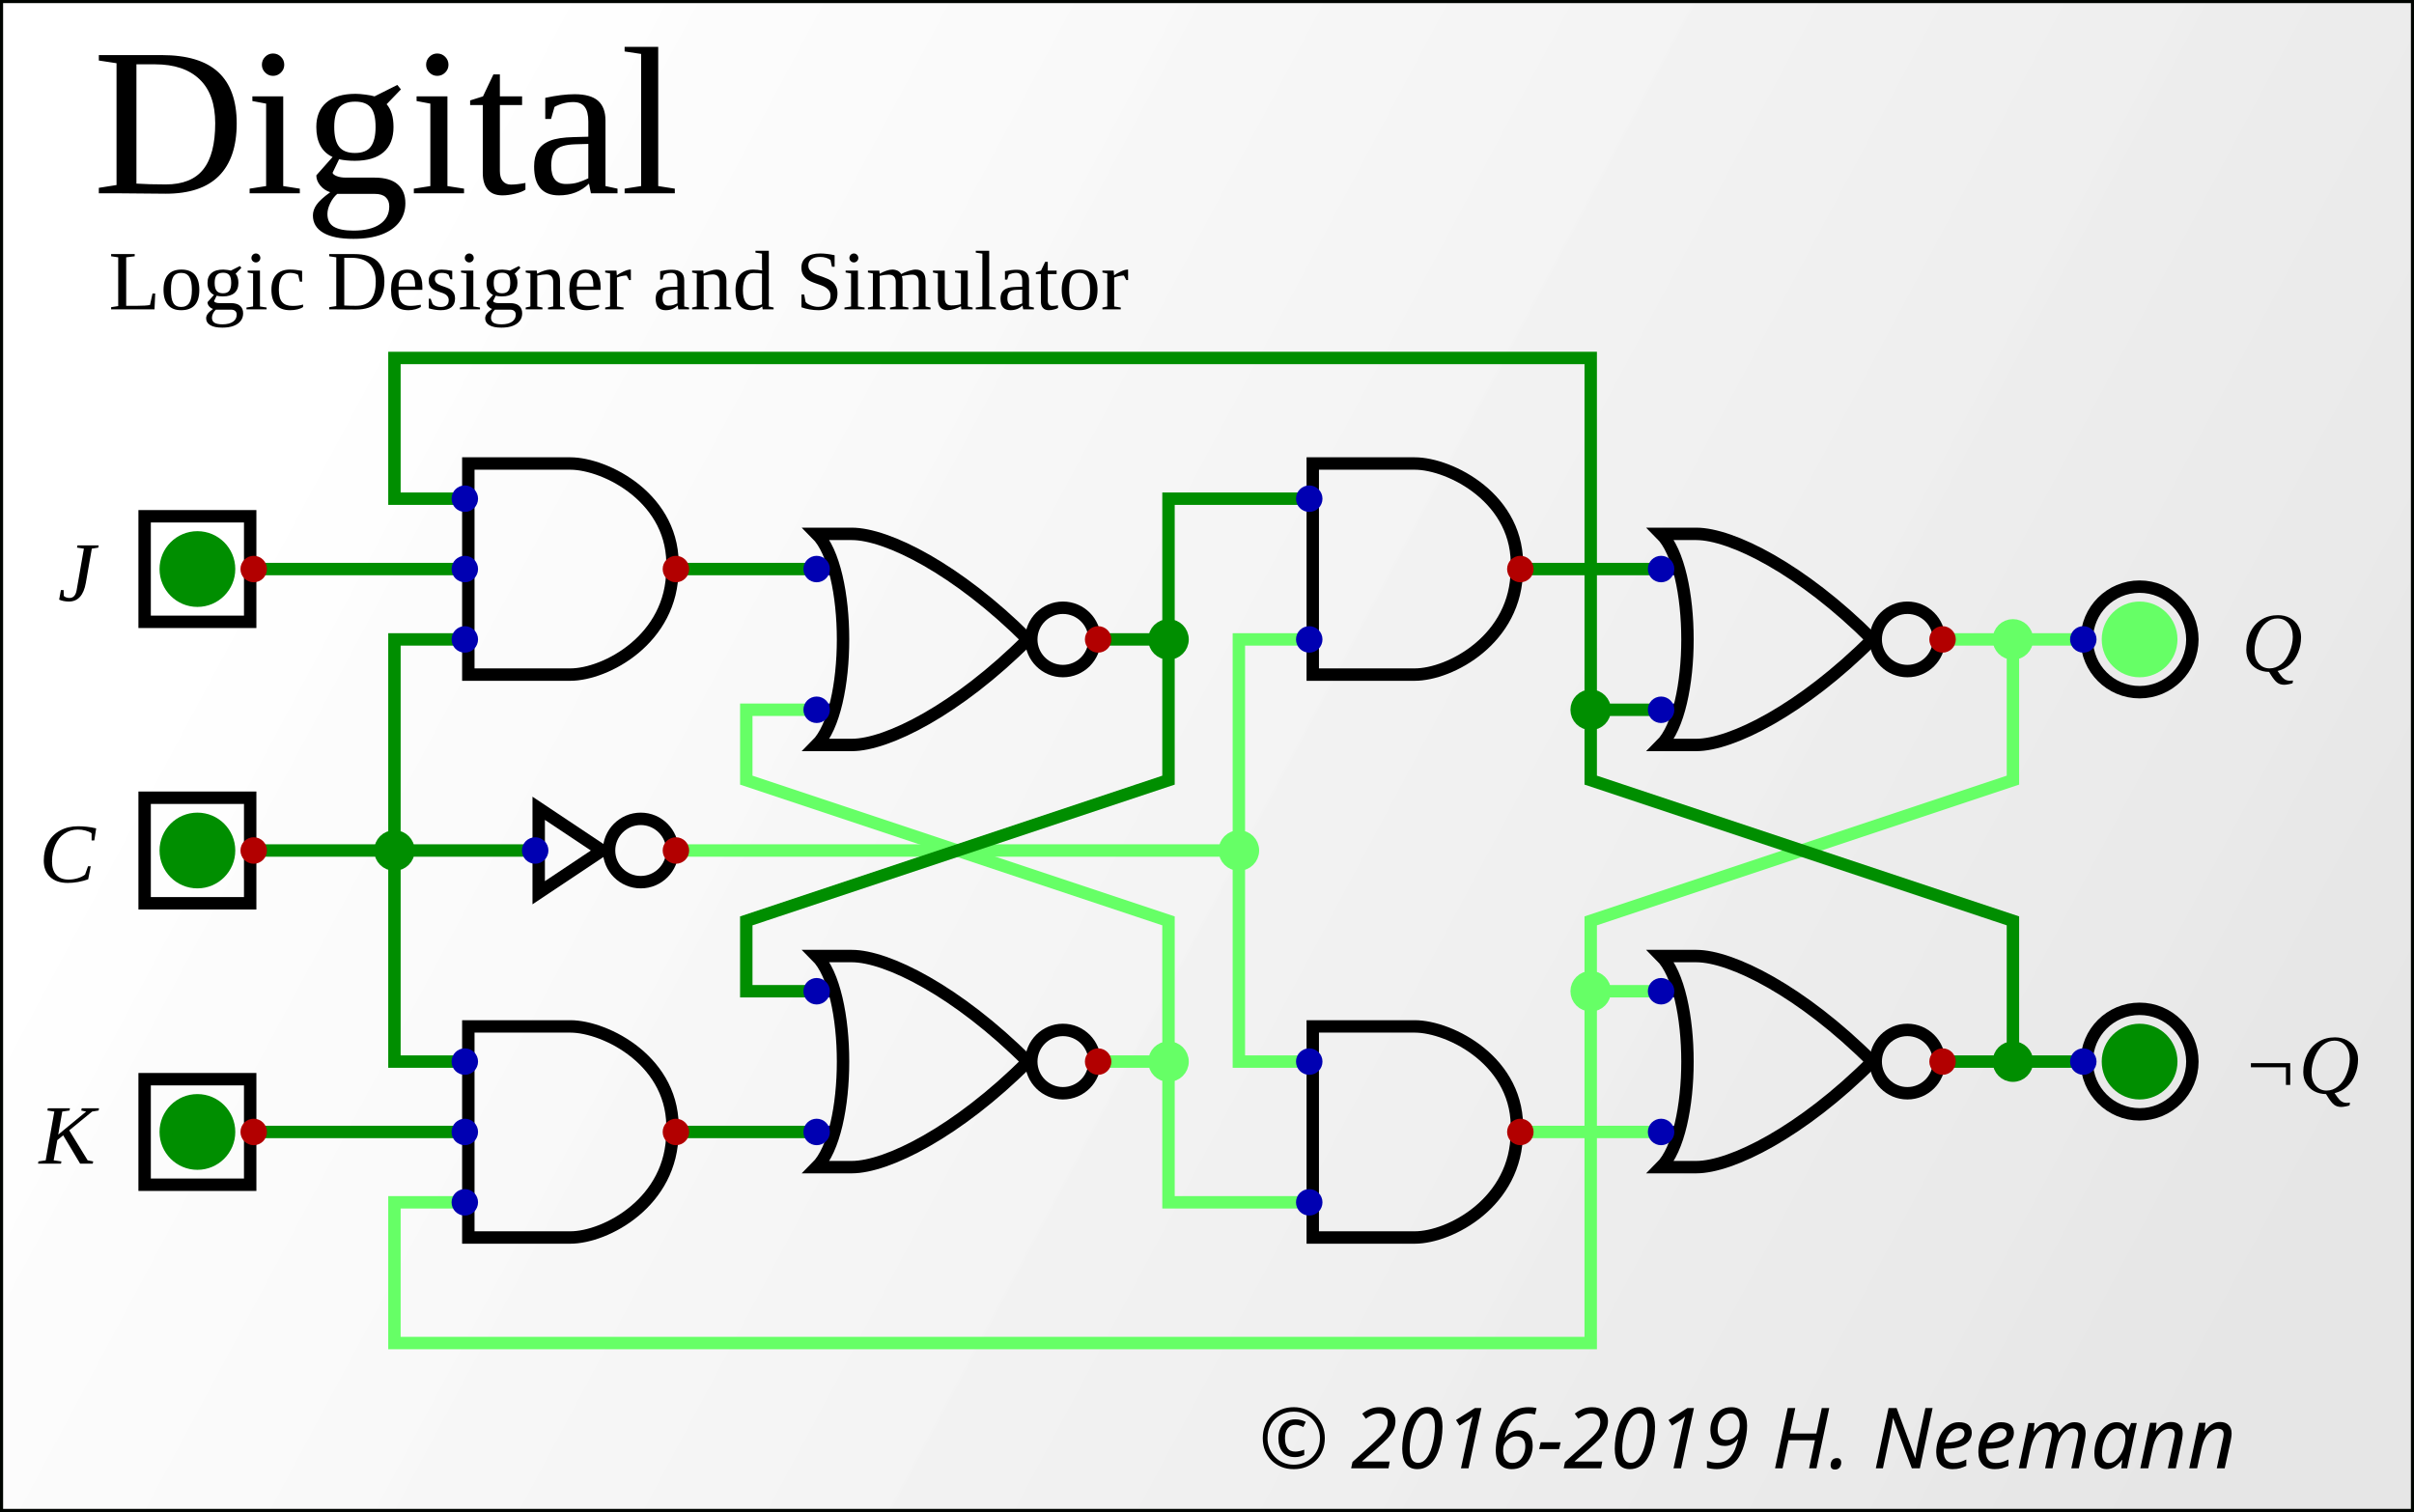
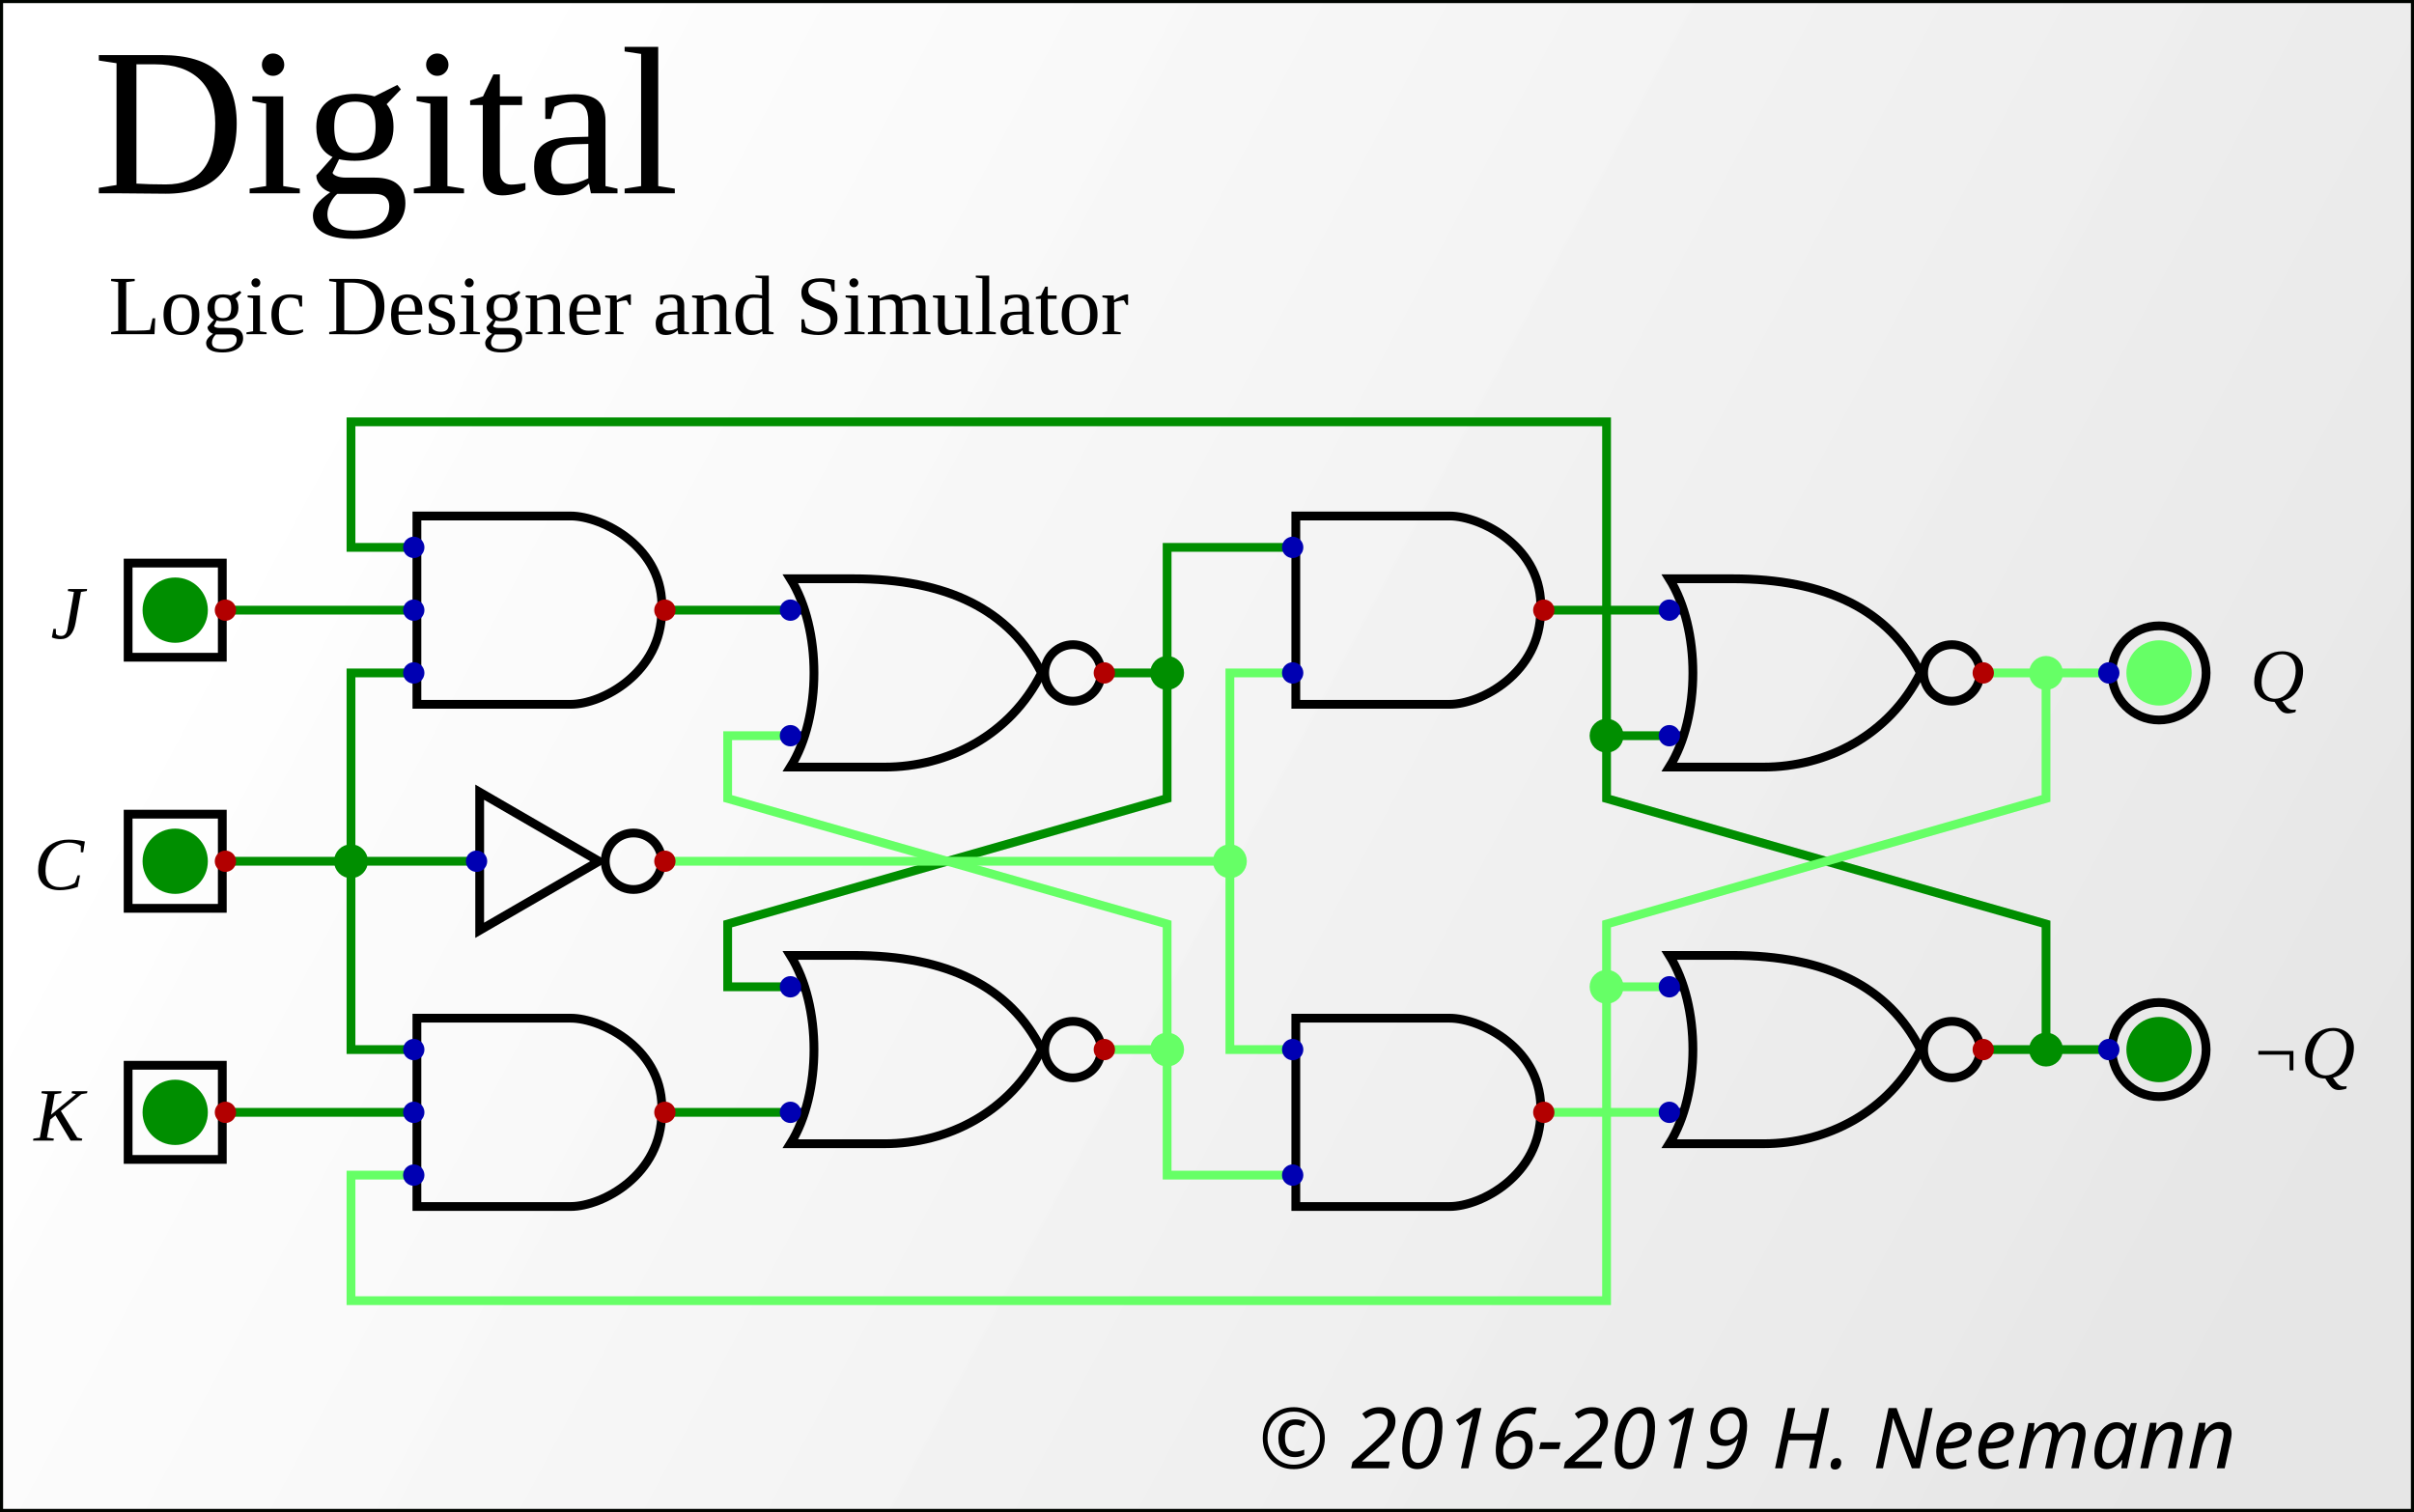
<svg xmlns="http://www.w3.org/2000/svg" xmlns:xlink="http://www.w3.org/1999/xlink" width="102.915mm" height="64.465mm" viewBox="36 -62 686.097 429.764" version="1.1" id="svg609">
  <defs id="defs613">
    <linearGradient id="linearGradient948">
      <stop style="stop-color:#e6e6e6;stop-opacity:1" offset="0" id="stop944" />
      <stop style="stop-color:#ffffff;stop-opacity:0.981" offset="1" id="stop946" />
    </linearGradient>
    <linearGradient xlink:href="#linearGradient948" id="linearGradient952" gradientUnits="userSpaceOnUse" x1="676.146" y1="324.448" x2="125.931" y2="30.915" />
  </defs>
  <rect style="color:#000000;display:inline;overflow:visible;visibility:visible;opacity:1;vector-effect:none;fill:url(#linearGradient952);fill-opacity:1;fill-rule:nonzero;stroke:#000400;stroke-width:1.764;stroke-linecap:butt;stroke-linejoin:miter;stroke-miterlimit:4;stroke-dasharray:none;stroke-dashoffset:0;stroke-opacity:1;marker:none;paint-order:markers fill stroke;enable-background:accumulate" id="rect125" width="686.097" height="429.764" x="36" y="-62" />
-   <g style="stroke-linecap:square" id="g601" transform="translate(6.895401,0.8819445)">
-     <g style="stroke-linecap:square" id="g597" transform="translate(-4.541016,7.055556)">
-       <text id="text595" style="font-size:60px;text-anchor:start;fill:#000000" y="-15" x="60">Digital</text>
-     </g>
-     <text id="text599" style="font-size:24px;text-anchor:start;fill:#000000" y="25.056" x="60">Logic Designer and Simulator</text>
+   <g transform="translate(2.354385,7.9375)" id="g597" style="stroke-linecap:square">
+     <text x="60" y="-15" style="font-size:60px;text-anchor:start;fill:#000000" id="text595">Digital</text>
  </g>
+   <text x="66.895" y="32.993" style="font-size:24px;text-anchor:start;fill:#000000;stroke-linecap:square" id="text599">Logic Designer and Simulator</text>
  <g style="stroke-linecap:square" id="g605" transform="translate(4.020833,-2.645833)">
    <text id="text603" style="font-size:24px;text-anchor:start;fill:#000000" y="358" x="389.709">
      <tspan style="font-style:italic;font-variant:normal;font-weight:normal;font-stretch:normal;font-family:sans-serif;-inkscape-font-specification:'sans-serif Italic'" id="tspan127">© 2016-2019 H. Neemann</tspan>
    </text>
  </g>
-   <g transform="translate(8.105953,-0.2532284)" id="g5930" style="stroke-width:3.528;stroke-miterlimit:4;stroke-dasharray:none">
-     <path d="m 380,180 v 60 h 20" id="path5436" style="fill:none;stroke:#66ff66;stroke-width:3.528;stroke-linecap:square;stroke-miterlimit:4;stroke-dasharray:none" />
-     <path d="m 340,240 h 20 V 200 L 240,160 v -20 h 20" id="path5438" style="fill:none;stroke:#66ff66;stroke-width:3.528;stroke-linecap:square;stroke-miterlimit:4;stroke-dasharray:none" />
-     <path d="m 460,260 h 40" id="path5440" style="fill:none;stroke:#66ff66;stroke-width:3.528;stroke-linecap:square;stroke-miterlimit:4;stroke-dasharray:none" />
-     <path d="m 220,180 h 160 v -60 h 20" id="path5442" style="fill:none;stroke:#66ff66;stroke-width:3.528;stroke-linecap:square;stroke-miterlimit:4;stroke-dasharray:none" />
-     <path d="m 580,120 h 20 20" id="path5444" style="fill:none;stroke:#66ff66;stroke-width:3.528;stroke-linecap:square;stroke-miterlimit:4;stroke-dasharray:none" />
-     <path d="m 360,240 v 40 h 40" id="path5446" style="fill:none;stroke:#66ff66;stroke-width:3.528;stroke-linecap:square;stroke-miterlimit:4;stroke-dasharray:none" />
-     <path d="m 600,120 v 40 l -120,40 v 20 h 20" id="path5448" style="fill:none;stroke:#66ff66;stroke-width:3.528;stroke-linecap:square;stroke-miterlimit:4;stroke-dasharray:none" />
-     <path d="M 480,220 V 320 H 140 v -40 h 20" id="path5450" style="fill:none;stroke:#66ff66;stroke-width:3.528;stroke-linecap:square;stroke-miterlimit:4;stroke-dasharray:none" />
-     <path d="m 260,100 h 4" id="path5452" style="fill:none;stroke:#0000b2;stroke-width:3.528;stroke-linecap:square;stroke-miterlimit:4;stroke-dasharray:none" />
-     <path d="m 260,140 h 4" id="path5454" style="fill:none;stroke:#0000b2;stroke-width:3.528;stroke-linecap:square;stroke-miterlimit:4;stroke-dasharray:none" />
-     <path d="m 260,220 h 4" id="path5456" style="fill:none;stroke:#0000b2;stroke-width:3.528;stroke-linecap:square;stroke-miterlimit:4;stroke-dasharray:none" />
-     <path d="m 260,260 h 4" id="path5458" style="fill:none;stroke:#0000b2;stroke-width:3.528;stroke-linecap:square;stroke-miterlimit:4;stroke-dasharray:none" />
-     <path d="m 500,100 h 4" id="path5460" style="fill:none;stroke:#0000b2;stroke-width:3.528;stroke-linecap:square;stroke-miterlimit:4;stroke-dasharray:none" />
-     <path d="m 500,140 h 4" id="path5462" style="fill:none;stroke:#0000b2;stroke-width:3.528;stroke-linecap:square;stroke-miterlimit:4;stroke-dasharray:none" />
-     <path d="m 500,220 h 4" id="path5464" style="fill:none;stroke:#0000b2;stroke-width:3.528;stroke-linecap:square;stroke-miterlimit:4;stroke-dasharray:none" />
-     <path d="m 500,260 h 4" id="path5466" style="fill:none;stroke:#0000b2;stroke-width:3.528;stroke-linecap:square;stroke-miterlimit:4;stroke-dasharray:none" />
-     <path d="m 480,140 v 20 l 120,40 v 40" id="path5468" style="fill:none;stroke:#008e00;stroke-width:3.528;stroke-linecap:square;stroke-miterlimit:4;stroke-dasharray:none" />
-     <path d="m 580,240 h 20 20" id="path5470" style="fill:none;stroke:#008e00;stroke-width:3.528;stroke-linecap:square;stroke-miterlimit:4;stroke-dasharray:none" />
-     <path d="m 220,260 h 40" id="path5472" style="fill:none;stroke:#008e00;stroke-width:3.528;stroke-linecap:square;stroke-miterlimit:4;stroke-dasharray:none" />
-     <path d="m 100,260 h 60" id="path5474" style="fill:none;stroke:#008e00;stroke-width:3.528;stroke-linecap:square;stroke-miterlimit:4;stroke-dasharray:none" />
-     <path d="m 100,100 h 60" id="path5476" style="fill:none;stroke:#008e00;stroke-width:3.528;stroke-linecap:square;stroke-miterlimit:4;stroke-dasharray:none" />
-     <path d="m 220,100 h 40" id="path5478" style="fill:none;stroke:#008e00;stroke-width:3.528;stroke-linecap:square;stroke-miterlimit:4;stroke-dasharray:none" />
-     <path d="m 460,100 h 40" id="path5480" style="fill:none;stroke:#008e00;stroke-width:3.528;stroke-linecap:square;stroke-miterlimit:4;stroke-dasharray:none" />
-     <path d="m 100,180 h 40 40" id="path5482" style="fill:none;stroke:#008e00;stroke-width:3.528;stroke-linecap:square;stroke-miterlimit:4;stroke-dasharray:none" />
-     <path d="m 340,120 h 20 V 80 h 40" id="path5484" style="fill:none;stroke:#008e00;stroke-width:3.528;stroke-linecap:square;stroke-miterlimit:4;stroke-dasharray:none" />
-     <path d="m 360,120 v 40 l -120,40 v 20 h 20" id="path5486" style="fill:none;stroke:#008e00;stroke-width:3.528;stroke-linecap:square;stroke-miterlimit:4;stroke-dasharray:none" />
-     <path d="M 160,80 H 140 V 40 h 340 v 100 h 20" id="path5488" style="fill:none;stroke:#008e00;stroke-width:3.528;stroke-linecap:square;stroke-miterlimit:4;stroke-dasharray:none" />
-     <path d="m 160,240 h -20 v -60 -60 h 20" id="path5490" style="fill:none;stroke:#008e00;stroke-width:3.528;stroke-linecap:square;stroke-miterlimit:4;stroke-dasharray:none" />
-     <g id="g5508" style="stroke-width:3.528;stroke-linecap:square;stroke-miterlimit:4;stroke-dasharray:none">
-       <circle cx="360" cy="240" r="4" id="circle5492" style="fill:#66ff66;stroke:#66ff66;stroke-width:3.528;stroke-miterlimit:4;stroke-dasharray:none" />
-       <circle cx="600" cy="240" r="4" id="circle5494" style="fill:#008e00;stroke:#008e00;stroke-width:3.528;stroke-miterlimit:4;stroke-dasharray:none" />
-       <circle cx="140" cy="180" r="4" id="circle5496" style="fill:#008e00;stroke:#008e00;stroke-width:3.528;stroke-miterlimit:4;stroke-dasharray:none" />
-       <circle cx="380" cy="180" r="4" id="circle5498" style="fill:#66ff66;stroke:#66ff66;stroke-width:3.528;stroke-miterlimit:4;stroke-dasharray:none" />
-       <circle cx="360" cy="120" r="4" id="circle5500" style="fill:#008e00;stroke:#008e00;stroke-width:3.528;stroke-miterlimit:4;stroke-dasharray:none" />
-       <circle cx="600" cy="120" r="4" id="circle5502" style="fill:#66ff66;stroke:#66ff66;stroke-width:3.528;stroke-miterlimit:4;stroke-dasharray:none" />
-       <circle cx="480" cy="140" r="4" id="circle5504" style="fill:#008e00;stroke:#008e00;stroke-width:3.528;stroke-miterlimit:4;stroke-dasharray:none" />
-       <circle cx="480" cy="220" r="4" id="circle5506" style="fill:#66ff66;stroke:#66ff66;stroke-width:3.528;stroke-miterlimit:4;stroke-dasharray:none" />
+   <g transform="matrix(0.8921394,0,0,0.8921394,10.85656,22.21475)" id="g6439">
+     <path d="m 280,100 h 4" id="path5402" style="fill:none;stroke:#0000b2;stroke-width:2.8;stroke-linecap:square" />
+     <path d="m 280,140 h 4" id="path5404" style="fill:none;stroke:#0000b2;stroke-width:2.8;stroke-linecap:square" />
+     <path d="m 280,220 h 4" id="path5406" style="fill:none;stroke:#0000b2;stroke-width:2.8;stroke-linecap:square" />
+     <path d="m 280,260 h 4" id="path5408" style="fill:none;stroke:#0000b2;stroke-width:2.8;stroke-linecap:square" />
+     <path d="m 560,100 h 4" id="path5410" style="fill:none;stroke:#0000b2;stroke-width:2.8;stroke-linecap:square" />
+     <path d="m 560,140 h 4" id="path5412" style="fill:none;stroke:#0000b2;stroke-width:2.8;stroke-linecap:square" />
+     <path d="m 560,220 h 4" id="path5414" style="fill:none;stroke:#0000b2;stroke-width:2.8;stroke-linecap:square" />
+     <path d="m 560,260 h 4" id="path5416" style="fill:none;stroke:#0000b2;stroke-width:2.8;stroke-linecap:square" />
+     <path d="m 540,140 v 20 l 140,40 v 40" id="path5418" style="fill:none;stroke:#008e00;stroke-width:2.8;stroke-linecap:square" />
+     <path d="m 660,240 h 20 20" id="path5420" style="fill:none;stroke:#008e00;stroke-width:2.8;stroke-linecap:square" />
+     <path d="m 240,260 h 40" id="path5422" style="fill:none;stroke:#008e00;stroke-width:2.8;stroke-linecap:square" />
+     <path d="m 100,260 h 60" id="path5424" style="fill:none;stroke:#008e00;stroke-width:2.8;stroke-linecap:square" />
+     <path d="m 100,100 h 60" id="path5426" style="fill:none;stroke:#008e00;stroke-width:2.8;stroke-linecap:square" />
+     <path d="m 240,100 h 40" id="path5428" style="fill:none;stroke:#008e00;stroke-width:2.8;stroke-linecap:square" />
+     <path d="m 520,100 h 40" id="path5430" style="fill:none;stroke:#008e00;stroke-width:2.8;stroke-linecap:square" />
+     <path d="m 100,180 h 40 40" id="path5432" style="fill:none;stroke:#008e00;stroke-width:2.8;stroke-linecap:square" />
+     <path d="m 380,120 h 20 V 80 h 40" id="path5434" style="fill:none;stroke:#008e00;stroke-width:2.8;stroke-linecap:square" />
+     <path d="m 400,120 v 40 l -140,40 v 20 h 20" id="path5436" style="fill:none;stroke:#008e00;stroke-width:2.8;stroke-linecap:square" />
+     <path d="M 160,80 H 140 V 40 h 400 v 100 h 20" id="path5438" style="fill:none;stroke:#008e00;stroke-width:2.8;stroke-linecap:square" />
+     <path d="m 160,240 h -20 v -60 -60 h 20" id="path5440" style="fill:none;stroke:#008e00;stroke-width:2.8;stroke-linecap:square" />
+     <path d="m 420,180 v 60 h 20" id="path5442" style="fill:none;stroke:#66ff66;stroke-width:2.8;stroke-linecap:square" />
+     <path d="m 520,260 h 40" id="path5444" style="fill:none;stroke:#66ff66;stroke-width:2.8;stroke-linecap:square" />
+     <path d="m 240,180 h 180 v -60 h 20" id="path5446" style="fill:none;stroke:#66ff66;stroke-width:2.8;stroke-linecap:square" />
+     <path d="m 660,120 h 20 20" id="path5448" style="fill:none;stroke:#66ff66;stroke-width:2.8;stroke-linecap:square" />
+     <path d="m 400,240 v 40 h 40" id="path5450" style="fill:none;stroke:#66ff66;stroke-width:2.8;stroke-linecap:square" />
+     <path d="m 380,240 h 20 V 200 L 260,160 v -20 h 20" id="path5452" style="fill:none;stroke:#66ff66;stroke-width:2.8;stroke-linecap:square" />
+     <path d="m 680,120 v 40 l -140,40 v 20 h 20" id="path5454" style="fill:none;stroke:#66ff66;stroke-width:2.8;stroke-linecap:square" />
+     <path d="M 540,220 V 320 H 140 v -40 h 20" id="path5456" style="fill:none;stroke:#66ff66;stroke-width:2.8;stroke-linecap:square" />
+     <g id="g5474" style="stroke-linecap:square">
+       <circle cx="400" cy="240" r="4" id="circle5458" style="fill:#66ff66;stroke:#66ff66;stroke-width:2.8" />
+       <circle cx="680" cy="240" r="4" id="circle5460" style="fill:#008e00;stroke:#008e00;stroke-width:2.8" />
+       <circle cx="140" cy="180" r="4" id="circle5462" style="fill:#008e00;stroke:#008e00;stroke-width:2.8" />
+       <circle cx="420" cy="180" r="4" id="circle5464" style="fill:#66ff66;stroke:#66ff66;stroke-width:2.8" />
+       <circle cx="400" cy="120" r="4" id="circle5466" style="fill:#008e00;stroke:#008e00;stroke-width:2.8" />
+       <circle cx="680" cy="120" r="4" id="circle5468" style="fill:#66ff66;stroke:#66ff66;stroke-width:2.8" />
+       <circle cx="540" cy="140" r="4" id="circle5470" style="fill:#008e00;stroke:#008e00;stroke-width:2.8" />
+       <circle cx="540" cy="220" r="4" id="circle5472" style="fill:#66ff66;stroke:#66ff66;stroke-width:2.8" />
    </g>
-     <g id="g5520" style="stroke-width:3.528;stroke-linecap:square;stroke-miterlimit:4;stroke-dasharray:none">
-       <path d="M 190,130 H 161 V 70 h 29 c 10,0 30,10 29,30 0,20 -19,30 -29,30 z" id="path5510" style="fill:none;stroke:#000000;stroke-width:3.528;stroke-miterlimit:4;stroke-dasharray:none" />
-       <circle cx="160" cy="80" r="2" id="circle5512" style="fill:#0000b2;stroke:#0000b2;stroke-width:3.528;stroke-miterlimit:4;stroke-dasharray:none" />
-       <circle cx="160" cy="100" r="2" id="circle5514" style="fill:#0000b2;stroke:#0000b2;stroke-width:3.528;stroke-miterlimit:4;stroke-dasharray:none" />
-       <circle cx="160" cy="120" r="2" id="circle5516" style="fill:#0000b2;stroke:#0000b2;stroke-width:3.528;stroke-miterlimit:4;stroke-dasharray:none" />
-       <circle cx="220" cy="100" r="2" id="circle5518" style="fill:#b20000;stroke:#b20000;stroke-width:3.528;stroke-miterlimit:4;stroke-dasharray:none" />
+     <g id="g5486" style="stroke-linecap:square">
+       <path d="M 210,130 H 161 V 70 h 49 c 10,0 30,10 29,30 0,20 -19,30 -29,30 z" id="path5476" style="fill:none;stroke:#000000;stroke-width:2.8" />
+       <circle cx="160" cy="80" r="2" id="circle5478" style="fill:#0000b2;stroke:#0000b2;stroke-width:2.8" />
+       <circle cx="160" cy="100" r="2" id="circle5480" style="fill:#0000b2;stroke:#0000b2;stroke-width:2.8" />
+       <circle cx="160" cy="120" r="2" id="circle5482" style="fill:#0000b2;stroke:#0000b2;stroke-width:2.8" />
+       <circle cx="240" cy="100" r="2" id="circle5484" style="fill:#b20000;stroke:#b20000;stroke-width:2.8" />
    </g>
-     <g id="g5532" style="stroke-width:3.528;stroke-linecap:square;stroke-miterlimit:4;stroke-dasharray:none">
-       <path d="m 190,290 h -29 v -60 h 29 c 10,0 30,10 29,30 0,20 -19,30 -29,30 z" id="path5522" style="fill:none;stroke:#000000;stroke-width:3.528;stroke-miterlimit:4;stroke-dasharray:none" />
-       <circle cx="160" cy="240" r="2" id="circle5524" style="fill:#0000b2;stroke:#0000b2;stroke-width:3.528;stroke-miterlimit:4;stroke-dasharray:none" />
-       <circle cx="160" cy="260" r="2" id="circle5526" style="fill:#0000b2;stroke:#0000b2;stroke-width:3.528;stroke-miterlimit:4;stroke-dasharray:none" />
-       <circle cx="160" cy="280" r="2" id="circle5528" style="fill:#0000b2;stroke:#0000b2;stroke-width:3.528;stroke-miterlimit:4;stroke-dasharray:none" />
-       <circle cx="220" cy="260" r="2" id="circle5530" style="fill:#b20000;stroke:#b20000;stroke-width:3.528;stroke-miterlimit:4;stroke-dasharray:none" />
+     <g id="g5498" style="stroke-linecap:square">
+       <path d="m 210,290 h -49 v -60 h 49 c 10,0 30,10 29,30 0,20 -19,30 -29,30 z" id="path5488" style="fill:none;stroke:#000000;stroke-width:2.8" />
+       <circle cx="160" cy="240" r="2" id="circle5490" style="fill:#0000b2;stroke:#0000b2;stroke-width:2.8" />
+       <circle cx="160" cy="260" r="2" id="circle5492" style="fill:#0000b2;stroke:#0000b2;stroke-width:2.8" />
+       <circle cx="160" cy="280" r="2" id="circle5494" style="fill:#0000b2;stroke:#0000b2;stroke-width:2.8" />
+       <circle cx="240" cy="260" r="2" id="circle5496" style="fill:#b20000;stroke:#b20000;stroke-width:2.8" />
    </g>
-     <g id="g5542" style="stroke-width:3.528;stroke-linecap:square;stroke-miterlimit:4;stroke-dasharray:none">
-       <path d="m 181,168 18,12 -18,12 z" id="path5534" style="fill:none;stroke:#000000;stroke-width:3.528;stroke-miterlimit:4;stroke-dasharray:none" />
-       <circle cx="210" cy="180" r="9" id="circle5536" style="fill:none;stroke:#000000;stroke-width:3.528;stroke-miterlimit:4;stroke-dasharray:none" />
-       <circle cx="180" cy="180" r="2" id="circle5538" style="fill:#0000b2;stroke:#0000b2;stroke-width:3.528;stroke-miterlimit:4;stroke-dasharray:none" />
-       <circle cx="220" cy="180" r="2" id="circle5540" style="fill:#b20000;stroke:#b20000;stroke-width:3.528;stroke-miterlimit:4;stroke-dasharray:none" />
+     <g id="g5508" style="stroke-linecap:square">
+       <path d="m 181,158 38,22 -38,22 z" id="path5500" style="fill:none;stroke:#000000;stroke-width:2.8" />
+       <circle cx="230" cy="180" r="9" id="circle5502" style="fill:none;stroke:#000000;stroke-width:2.8" />
+       <circle cx="180" cy="180" r="2" id="circle5504" style="fill:#0000b2;stroke:#0000b2;stroke-width:2.8" />
+       <circle cx="240" cy="180" r="2" id="circle5506" style="fill:#b20000;stroke:#b20000;stroke-width:2.8" />
    </g>
-     <g id="g5554" style="stroke-width:3.528;stroke-linecap:square;stroke-miterlimit:4;stroke-dasharray:none">
-       <path d="m 69,85 h 30 v 30 H 69 Z" id="path5544" style="fill:none;stroke:#000000;stroke-width:3.528;stroke-miterlimit:4;stroke-dasharray:none" />
-       <circle cx="84" cy="100" r="9" id="circle5546" style="fill:#008e00;stroke:#008e00;stroke-width:3.528;stroke-miterlimit:4;stroke-dasharray:none" />
-       <text x="55" y="109" style="font-size:24px;text-anchor:end;fill:#000000;stroke-width:3.528;stroke-miterlimit:4;stroke-dasharray:none" id="text5550">
-         <tspan style="font-style:italic;stroke-width:3.528;stroke-miterlimit:4;stroke-dasharray:none" id="tspan5548">J</tspan>
+     <g id="g5520" style="stroke-linecap:square">
+       <path d="m 69,85 h 30 v 30 H 69 Z" id="path5510" style="fill:none;stroke:#000000;stroke-width:2.8" />
+       <circle cx="84" cy="100" r="9" id="circle5512" style="fill:#008e00;stroke:#008e00;stroke-width:2.8" />
+       <text x="55" y="109" style="font-size:24px;text-anchor:end;fill:#000000" id="text5516">
+         <tspan style="font-style:italic" id="tspan5514">J</tspan>
      </text>
-       <circle cx="100" cy="100" r="2" id="circle5552" style="fill:#b20000;stroke:#b20000;stroke-width:3.528;stroke-miterlimit:4;stroke-dasharray:none" />
+       <circle cx="100" cy="100" r="2" id="circle5518" style="fill:#b20000;stroke:#b20000;stroke-width:2.8" />
    </g>
-     <g id="g5566" style="stroke-width:3.528;stroke-linecap:square;stroke-miterlimit:4;stroke-dasharray:none">
-       <path d="m 69,165 h 30 v 30 H 69 Z" id="path5556" style="fill:none;stroke:#000000;stroke-width:3.528;stroke-miterlimit:4;stroke-dasharray:none" />
-       <circle cx="84" cy="180" r="9" id="circle5558" style="fill:#008e00;stroke:#008e00;stroke-width:3.528;stroke-miterlimit:4;stroke-dasharray:none" />
-       <text x="55" y="189" style="font-size:24px;text-anchor:end;fill:#000000;stroke-width:3.528;stroke-miterlimit:4;stroke-dasharray:none" id="text5562">
-         <tspan style="font-style:italic;stroke-width:3.528;stroke-miterlimit:4;stroke-dasharray:none" id="tspan5560">C</tspan>
+     <g id="g5532" style="stroke-linecap:square">
+       <path d="m 69,165 h 30 v 30 H 69 Z" id="path5522" style="fill:none;stroke:#000000;stroke-width:2.8" />
+       <circle cx="84" cy="180" r="9" id="circle5524" style="fill:#008e00;stroke:#008e00;stroke-width:2.8" />
+       <text x="55" y="189" style="font-size:24px;text-anchor:end;fill:#000000" id="text5528">
+         <tspan style="font-style:italic" id="tspan5526">C</tspan>
      </text>
-       <circle cx="100" cy="180" r="2" id="circle5564" style="fill:#b20000;stroke:#b20000;stroke-width:3.528;stroke-miterlimit:4;stroke-dasharray:none" />
+       <circle cx="100" cy="180" r="2" id="circle5530" style="fill:#b20000;stroke:#b20000;stroke-width:2.8" />
    </g>
-     <g id="g5578" style="stroke-width:3.528;stroke-linecap:square;stroke-miterlimit:4;stroke-dasharray:none">
-       <path d="m 270,150 h -10 c 10,-10 10,-50 0,-60 h 10 c 10,0 30,10 50,30 -20,20 -40,30 -50,30 z" id="path5568" style="fill:none;stroke:#000000;stroke-width:3.528;stroke-miterlimit:4;stroke-dasharray:none" />
-       <circle cx="330" cy="120" r="9" id="circle5570" style="fill:none;stroke:#000000;stroke-width:3.528;stroke-miterlimit:4;stroke-dasharray:none" />
-       <circle cx="260" cy="100" r="2" id="circle5572" style="fill:#0000b2;stroke:#0000b2;stroke-width:3.528;stroke-miterlimit:4;stroke-dasharray:none" />
-       <circle cx="260" cy="140" r="2" id="circle5574" style="fill:#0000b2;stroke:#0000b2;stroke-width:3.528;stroke-miterlimit:4;stroke-dasharray:none" />
-       <circle cx="340" cy="120" r="2" id="circle5576" style="fill:#b20000;stroke:#b20000;stroke-width:3.528;stroke-miterlimit:4;stroke-dasharray:none" />
+     <g id="g5544" style="stroke-linecap:square">
+       <path d="m 310,150 h -30 c 10,-16 10,-44 0,-60 h 20 c 30,0 50,10 60,30 -10,20 -30,30 -50,30 z" id="path5534" style="fill:none;stroke:#000000;stroke-width:2.8" />
+       <circle cx="370" cy="120" r="9" id="circle5536" style="fill:none;stroke:#000000;stroke-width:2.8" />
+       <circle cx="280" cy="100" r="2" id="circle5538" style="fill:#0000b2;stroke:#0000b2;stroke-width:2.8" />
+       <circle cx="280" cy="140" r="2" id="circle5540" style="fill:#0000b2;stroke:#0000b2;stroke-width:2.8" />
+       <circle cx="380" cy="120" r="2" id="circle5542" style="fill:#b20000;stroke:#b20000;stroke-width:2.8" />
    </g>
-     <g id="g5590" style="stroke-width:3.528;stroke-linecap:square;stroke-miterlimit:4;stroke-dasharray:none">
-       <path d="m 270,270 h -10 c 10,-10 10,-50 0,-60 h 10 c 10,0 30,10 50,30 -20,20 -40,30 -50,30 z" id="path5580" style="fill:none;stroke:#000000;stroke-width:3.528;stroke-miterlimit:4;stroke-dasharray:none" />
-       <circle cx="330" cy="240" r="9" id="circle5582" style="fill:none;stroke:#000000;stroke-width:3.528;stroke-miterlimit:4;stroke-dasharray:none" />
-       <circle cx="260" cy="220" r="2" id="circle5584" style="fill:#0000b2;stroke:#0000b2;stroke-width:3.528;stroke-miterlimit:4;stroke-dasharray:none" />
-       <circle cx="260" cy="260" r="2" id="circle5586" style="fill:#0000b2;stroke:#0000b2;stroke-width:3.528;stroke-miterlimit:4;stroke-dasharray:none" />
-       <circle cx="340" cy="240" r="2" id="circle5588" style="fill:#b20000;stroke:#b20000;stroke-width:3.528;stroke-miterlimit:4;stroke-dasharray:none" />
+     <g id="g5556" style="stroke-linecap:square">
+       <path d="m 310,270 h -30 c 10,-16 10,-44 0,-60 h 20 c 30,0 50,10 60,30 -10,20 -30,30 -50,30 z" id="path5546" style="fill:none;stroke:#000000;stroke-width:2.8" />
+       <circle cx="370" cy="240" r="9" id="circle5548" style="fill:none;stroke:#000000;stroke-width:2.8" />
+       <circle cx="280" cy="220" r="2" id="circle5550" style="fill:#0000b2;stroke:#0000b2;stroke-width:2.8" />
+       <circle cx="280" cy="260" r="2" id="circle5552" style="fill:#0000b2;stroke:#0000b2;stroke-width:2.8" />
+       <circle cx="380" cy="240" r="2" id="circle5554" style="fill:#b20000;stroke:#b20000;stroke-width:2.8" />
    </g>
-     <g id="g5600" style="stroke-width:3.528;stroke-linecap:square;stroke-miterlimit:4;stroke-dasharray:none">
-       <path d="M 430,130 H 401 V 70 h 29 c 10,0 30,10 29,30 0,20 -19,30 -29,30 z" id="path5592" style="fill:none;stroke:#000000;stroke-width:3.528;stroke-miterlimit:4;stroke-dasharray:none" />
-       <circle cx="400" cy="80" r="2" id="circle5594" style="fill:#0000b2;stroke:#0000b2;stroke-width:3.528;stroke-miterlimit:4;stroke-dasharray:none" />
-       <circle cx="400" cy="120" r="2" id="circle5596" style="fill:#0000b2;stroke:#0000b2;stroke-width:3.528;stroke-miterlimit:4;stroke-dasharray:none" />
-       <circle cx="460" cy="100" r="2" id="circle5598" style="fill:#b20000;stroke:#b20000;stroke-width:3.528;stroke-miterlimit:4;stroke-dasharray:none" />
+     <g id="g5566" style="stroke-linecap:square">
+       <path d="M 490,130 H 441 V 70 h 49 c 10,0 30,10 29,30 0,20 -19,30 -29,30 z" id="path5558" style="fill:none;stroke:#000000;stroke-width:2.8" />
+       <circle cx="440" cy="80" r="2" id="circle5560" style="fill:#0000b2;stroke:#0000b2;stroke-width:2.8" />
+       <circle cx="440" cy="120" r="2" id="circle5562" style="fill:#0000b2;stroke:#0000b2;stroke-width:2.8" />
+       <circle cx="520" cy="100" r="2" id="circle5564" style="fill:#b20000;stroke:#b20000;stroke-width:2.8" />
    </g>
-     <g id="g5610" style="stroke-width:3.528;stroke-linecap:square;stroke-miterlimit:4;stroke-dasharray:none">
-       <path d="m 430,290 h -29 v -60 h 29 c 10,0 30,10 29,30 0,20 -19,30 -29,30 z" id="path5602" style="fill:none;stroke:#000000;stroke-width:3.528;stroke-miterlimit:4;stroke-dasharray:none" />
-       <circle cx="400" cy="240" r="2" id="circle5604" style="fill:#0000b2;stroke:#0000b2;stroke-width:3.528;stroke-miterlimit:4;stroke-dasharray:none" />
-       <circle cx="400" cy="280" r="2" id="circle5606" style="fill:#0000b2;stroke:#0000b2;stroke-width:3.528;stroke-miterlimit:4;stroke-dasharray:none" />
-       <circle cx="460" cy="260" r="2" id="circle5608" style="fill:#b20000;stroke:#b20000;stroke-width:3.528;stroke-miterlimit:4;stroke-dasharray:none" />
+     <g id="g5576" style="stroke-linecap:square">
+       <path d="m 490,290 h -49 v -60 h 49 c 10,0 30,10 29,30 0,20 -19,30 -29,30 z" id="path5568" style="fill:none;stroke:#000000;stroke-width:2.8" />
+       <circle cx="440" cy="240" r="2" id="circle5570" style="fill:#0000b2;stroke:#0000b2;stroke-width:2.8" />
+       <circle cx="440" cy="280" r="2" id="circle5572" style="fill:#0000b2;stroke:#0000b2;stroke-width:2.8" />
+       <circle cx="520" cy="260" r="2" id="circle5574" style="fill:#b20000;stroke:#b20000;stroke-width:2.8" />
    </g>
-     <g id="g5622" style="stroke-width:3.528;stroke-linecap:square;stroke-miterlimit:4;stroke-dasharray:none">
-       <path d="m 510,150 h -10 c 10,-10 10,-50 0,-60 h 10 c 10,0 30,10 50,30 -20,20 -40,30 -50,30 z" id="path5612" style="fill:none;stroke:#000000;stroke-width:3.528;stroke-miterlimit:4;stroke-dasharray:none" />
-       <circle cx="570" cy="120" r="9" id="circle5614" style="fill:none;stroke:#000000;stroke-width:3.528;stroke-miterlimit:4;stroke-dasharray:none" />
-       <circle cx="500" cy="100" r="2" id="circle5616" style="fill:#0000b2;stroke:#0000b2;stroke-width:3.528;stroke-miterlimit:4;stroke-dasharray:none" />
-       <circle cx="500" cy="140" r="2" id="circle5618" style="fill:#0000b2;stroke:#0000b2;stroke-width:3.528;stroke-miterlimit:4;stroke-dasharray:none" />
-       <circle cx="580" cy="120" r="2" id="circle5620" style="fill:#b20000;stroke:#b20000;stroke-width:3.528;stroke-miterlimit:4;stroke-dasharray:none" />
+     <g id="g5588" style="stroke-linecap:square">
+       <path d="m 590,150 h -30 c 10,-16 10,-44 0,-60 h 20 c 30,0 50,10 60,30 -10,20 -30,30 -50,30 z" id="path5578" style="fill:none;stroke:#000000;stroke-width:2.8" />
+       <circle cx="650" cy="120" r="9" id="circle5580" style="fill:none;stroke:#000000;stroke-width:2.8" />
+       <circle cx="560" cy="100" r="2" id="circle5582" style="fill:#0000b2;stroke:#0000b2;stroke-width:2.8" />
+       <circle cx="560" cy="140" r="2" id="circle5584" style="fill:#0000b2;stroke:#0000b2;stroke-width:2.8" />
+       <circle cx="660" cy="120" r="2" id="circle5586" style="fill:#b20000;stroke:#b20000;stroke-width:2.8" />
    </g>
-     <g id="g5634" style="stroke-width:3.528;stroke-linecap:square;stroke-miterlimit:4;stroke-dasharray:none">
-       <path d="m 510,270 h -10 c 10,-10 10,-50 0,-60 h 10 c 10,0 30,10 50,30 -20,20 -40,30 -50,30 z" id="path5624" style="fill:none;stroke:#000000;stroke-width:3.528;stroke-miterlimit:4;stroke-dasharray:none" />
-       <circle cx="570" cy="240" r="9" id="circle5626" style="fill:none;stroke:#000000;stroke-width:3.528;stroke-miterlimit:4;stroke-dasharray:none" />
-       <circle cx="500" cy="220" r="2" id="circle5628" style="fill:#0000b2;stroke:#0000b2;stroke-width:3.528;stroke-miterlimit:4;stroke-dasharray:none" />
-       <circle cx="500" cy="260" r="2" id="circle5630" style="fill:#0000b2;stroke:#0000b2;stroke-width:3.528;stroke-miterlimit:4;stroke-dasharray:none" />
-       <circle cx="580" cy="240" r="2" id="circle5632" style="fill:#b20000;stroke:#b20000;stroke-width:3.528;stroke-miterlimit:4;stroke-dasharray:none" />
+     <g id="g5600" style="stroke-linecap:square">
+       <path d="m 590,270 h -30 c 10,-16 10,-44 0,-60 h 20 c 30,0 50,10 60,30 -10,20 -30,30 -50,30 z" id="path5590" style="fill:none;stroke:#000000;stroke-width:2.8" />
+       <circle cx="650" cy="240" r="9" id="circle5592" style="fill:none;stroke:#000000;stroke-width:2.8" />
+       <circle cx="560" cy="220" r="2" id="circle5594" style="fill:#0000b2;stroke:#0000b2;stroke-width:2.8" />
+       <circle cx="560" cy="260" r="2" id="circle5596" style="fill:#0000b2;stroke:#0000b2;stroke-width:2.8" />
+       <circle cx="660" cy="240" r="2" id="circle5598" style="fill:#b20000;stroke:#b20000;stroke-width:2.8" />
    </g>
-     <g id="g5646" style="stroke-width:3.528;stroke-linecap:square;stroke-miterlimit:4;stroke-dasharray:none">
-       <circle cx="636" cy="120" r="9" id="circle5636" style="fill:#66ff66;stroke:#66ff66;stroke-width:3.528;stroke-miterlimit:4;stroke-dasharray:none" />
-       <circle cx="636" cy="120" r="15" id="circle5638" style="fill:none;stroke:#000000;stroke-width:3.528;stroke-miterlimit:4;stroke-dasharray:none" />
-       <text x="665" y="129" style="font-size:24px;text-anchor:start;fill:#000000;stroke-width:3.528;stroke-miterlimit:4;stroke-dasharray:none" id="text5642">
-         <tspan style="font-style:italic;stroke-width:3.528;stroke-miterlimit:4;stroke-dasharray:none" id="tspan5640">Q</tspan>
+     <g id="g5612" style="stroke-linecap:square">
+       <circle cx="716" cy="120" r="9" id="circle5602" style="fill:#66ff66;stroke:#66ff66;stroke-width:2.8" />
+       <circle cx="716" cy="120" r="15" id="circle5604" style="fill:none;stroke:#000000;stroke-width:2.8" />
+       <text x="745" y="129" style="font-size:24px;text-anchor:start;fill:#000000" id="text5608">
+         <tspan style="font-style:italic" id="tspan5606">Q</tspan>
      </text>
-       <circle cx="620" cy="120" r="2" id="circle5644" style="fill:#0000b2;stroke:#0000b2;stroke-width:3.528;stroke-miterlimit:4;stroke-dasharray:none" />
+       <circle cx="700" cy="120" r="2" id="circle5610" style="fill:#0000b2;stroke:#0000b2;stroke-width:2.8" />
    </g>
-     <g id="g5658" style="stroke-width:3.528;stroke-linecap:square;stroke-miterlimit:4;stroke-dasharray:none">
-       <circle cx="636" cy="240" r="9" id="circle5648" style="fill:#008e00;stroke:#008e00;stroke-width:3.528;stroke-miterlimit:4;stroke-dasharray:none" />
-       <circle cx="636" cy="240" r="15" id="circle5650" style="fill:none;stroke:#000000;stroke-width:3.528;stroke-miterlimit:4;stroke-dasharray:none" />
-       <text x="665" y="249" style="font-size:24px;text-anchor:start;fill:#000000;stroke-width:3.528;stroke-miterlimit:4;stroke-dasharray:none" id="text5654">
-         <tspan style="font-style:italic;stroke-width:3.528;stroke-miterlimit:4;stroke-dasharray:none" id="tspan5652">¬Q</tspan>
+     <g id="g5624" style="stroke-linecap:square">
+       <circle cx="716" cy="240" r="9" id="circle5614" style="fill:#008e00;stroke:#008e00;stroke-width:2.8" />
+       <circle cx="716" cy="240" r="15" id="circle5616" style="fill:none;stroke:#000000;stroke-width:2.8" />
+       <text x="745" y="249" style="font-size:24px;text-anchor:start;fill:#000000" id="text5620">
+         <tspan style="font-style:italic" id="tspan5618">¬Q</tspan>
      </text>
-       <circle cx="620" cy="240" r="2" id="circle5656" style="fill:#0000b2;stroke:#0000b2;stroke-width:3.528;stroke-miterlimit:4;stroke-dasharray:none" />
+       <circle cx="700" cy="240" r="2" id="circle5622" style="fill:#0000b2;stroke:#0000b2;stroke-width:2.8" />
    </g>
-     <g id="g5670" style="stroke-width:3.528;stroke-linecap:square;stroke-miterlimit:4;stroke-dasharray:none">
-       <path d="m 69,245 h 30 v 30 H 69 Z" id="path5660" style="fill:none;stroke:#000000;stroke-width:3.528;stroke-miterlimit:4;stroke-dasharray:none" />
-       <circle cx="84" cy="260" r="9" id="circle5662" style="fill:#008e00;stroke:#008e00;stroke-width:3.528;stroke-miterlimit:4;stroke-dasharray:none" />
-       <text x="55" y="269" style="font-size:24px;text-anchor:end;fill:#000000;stroke-width:3.528;stroke-miterlimit:4;stroke-dasharray:none" id="text5666">
-         <tspan style="font-style:italic;stroke-width:3.528;stroke-miterlimit:4;stroke-dasharray:none" id="tspan5664">K</tspan>
+     <g id="g5636" style="stroke-linecap:square">
+       <path d="m 69,245 h 30 v 30 H 69 Z" id="path5626" style="fill:none;stroke:#000000;stroke-width:2.8" />
+       <circle cx="84" cy="260" r="9" id="circle5628" style="fill:#008e00;stroke:#008e00;stroke-width:2.8" />
+       <text x="55" y="269" style="font-size:24px;text-anchor:end;fill:#000000" id="text5632">
+         <tspan style="font-style:italic" id="tspan5630">K</tspan>
      </text>
-       <circle cx="100" cy="260" r="2" id="circle5668" style="fill:#b20000;stroke:#b20000;stroke-width:3.528;stroke-miterlimit:4;stroke-dasharray:none" />
+       <circle cx="100" cy="260" r="2" id="circle5634" style="fill:#b20000;stroke:#b20000;stroke-width:2.8" />
    </g>
  </g>
</svg>
